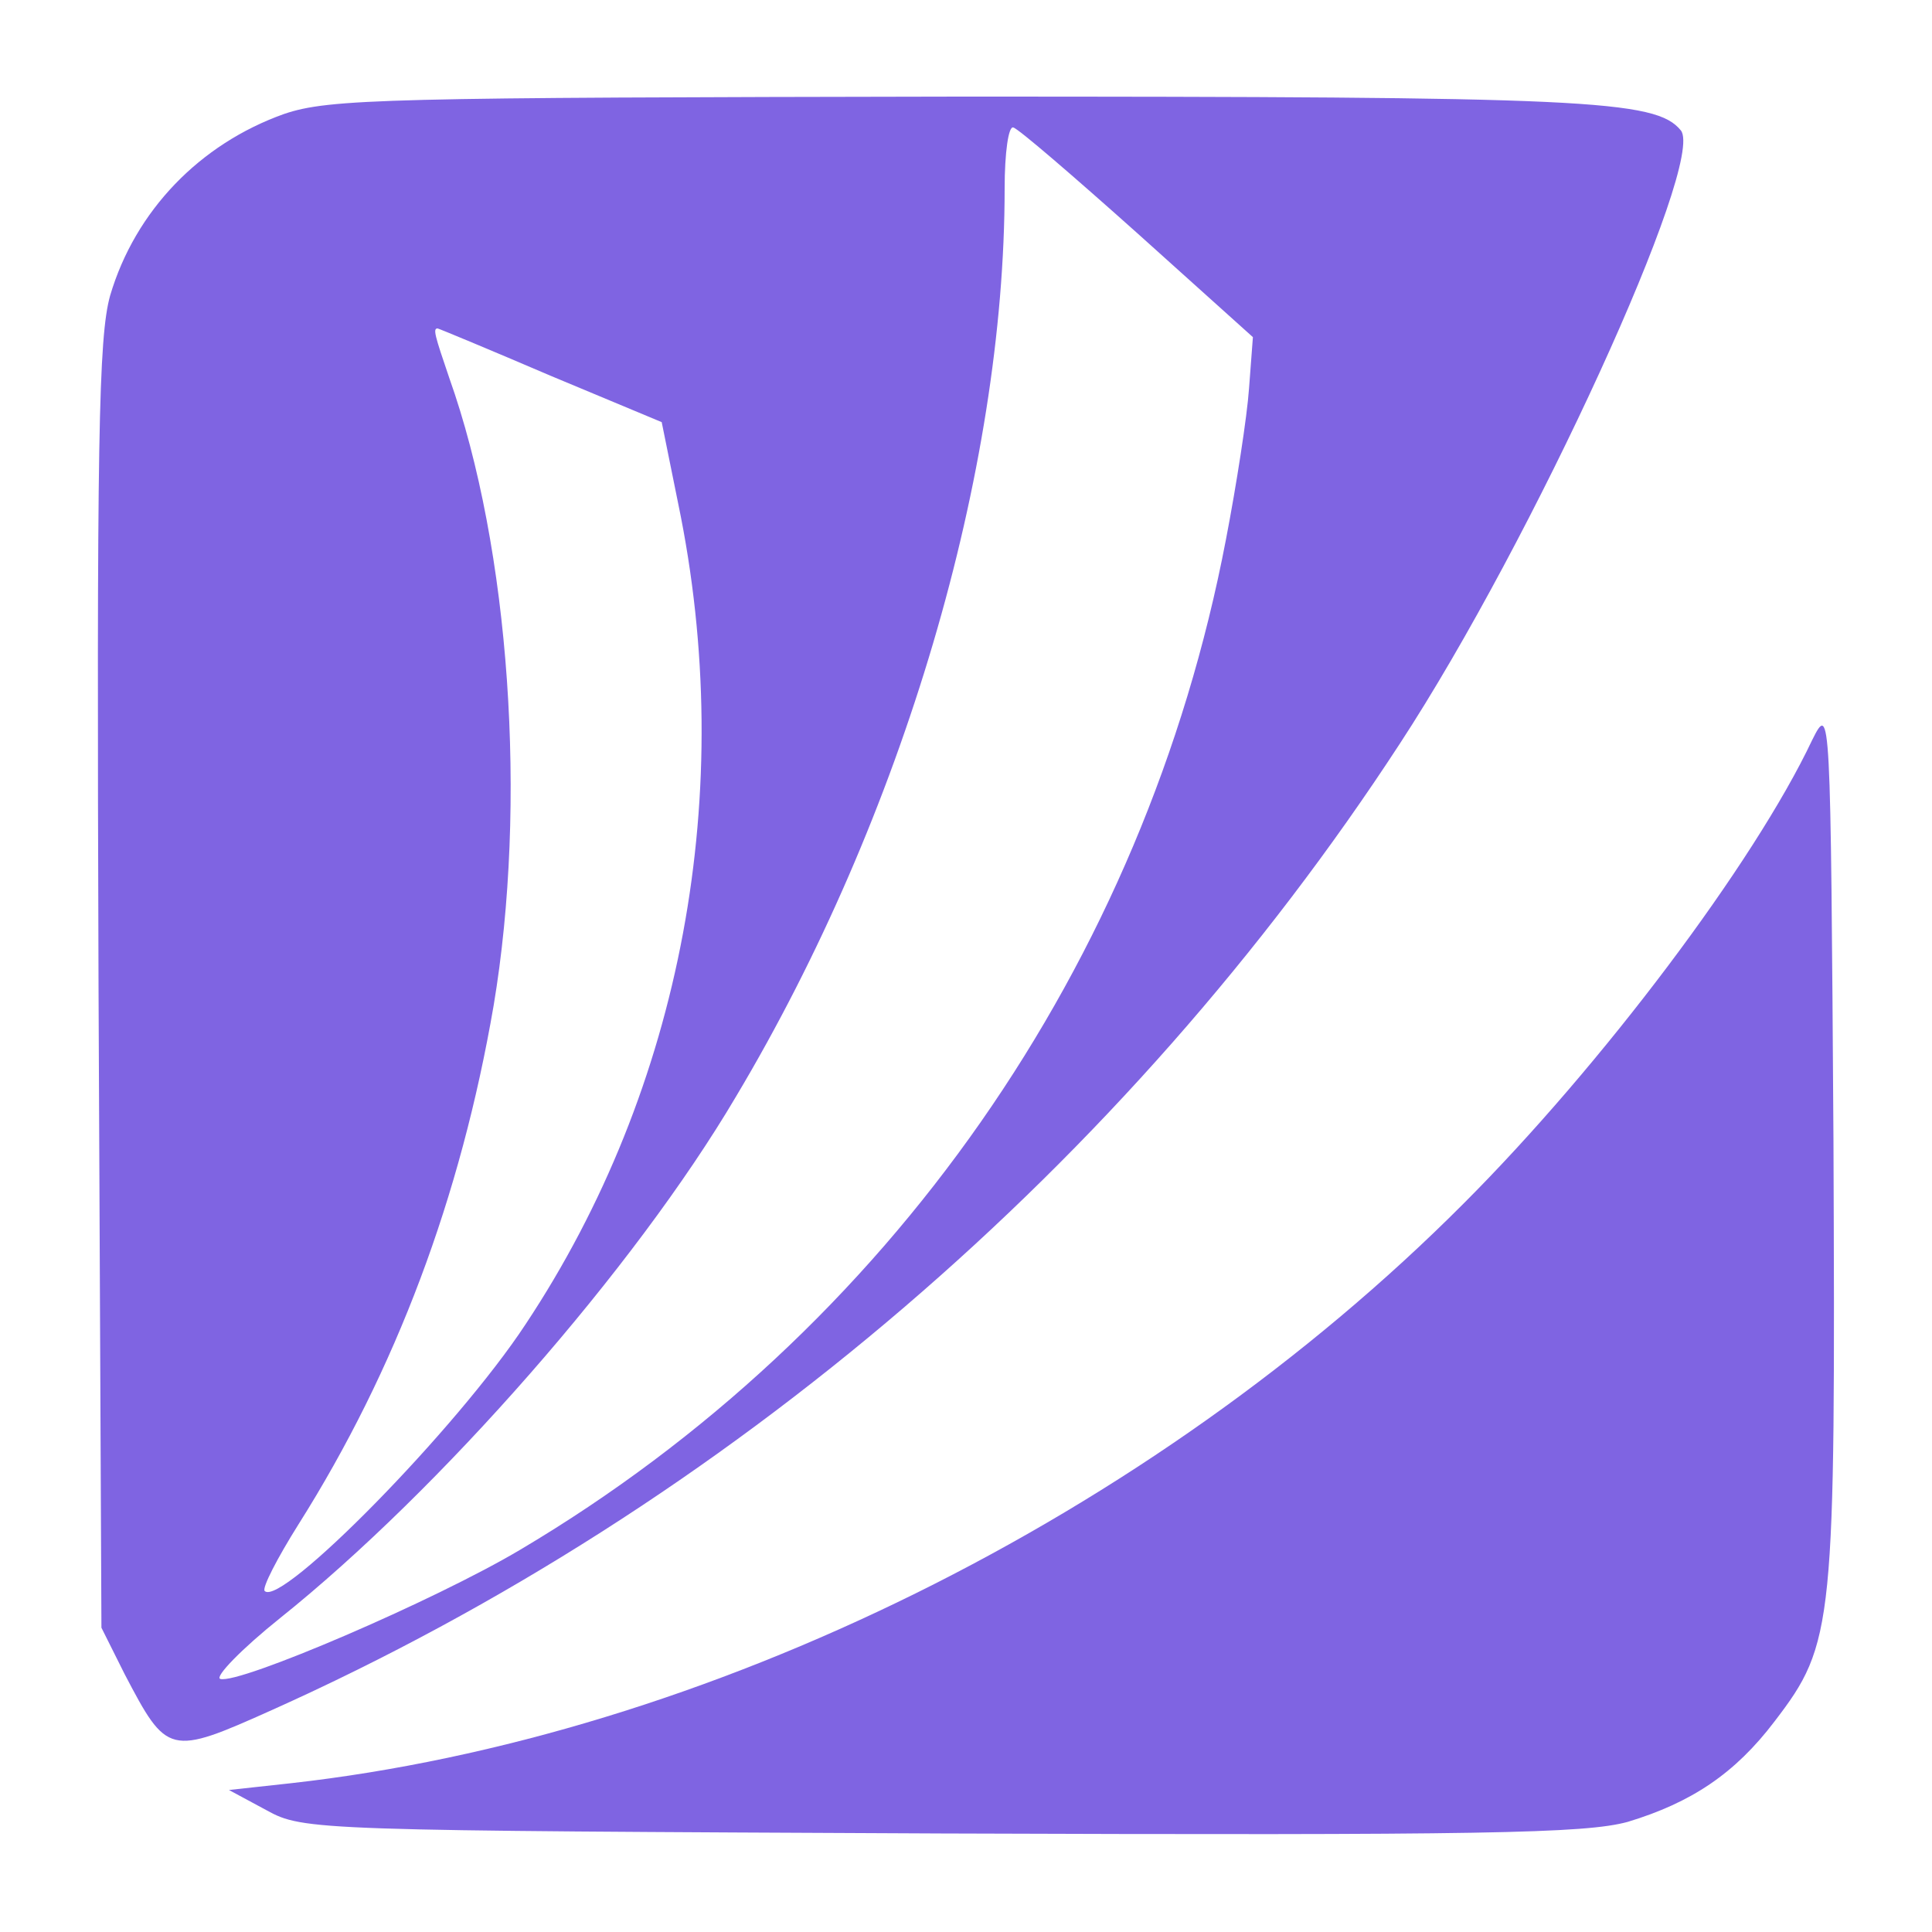
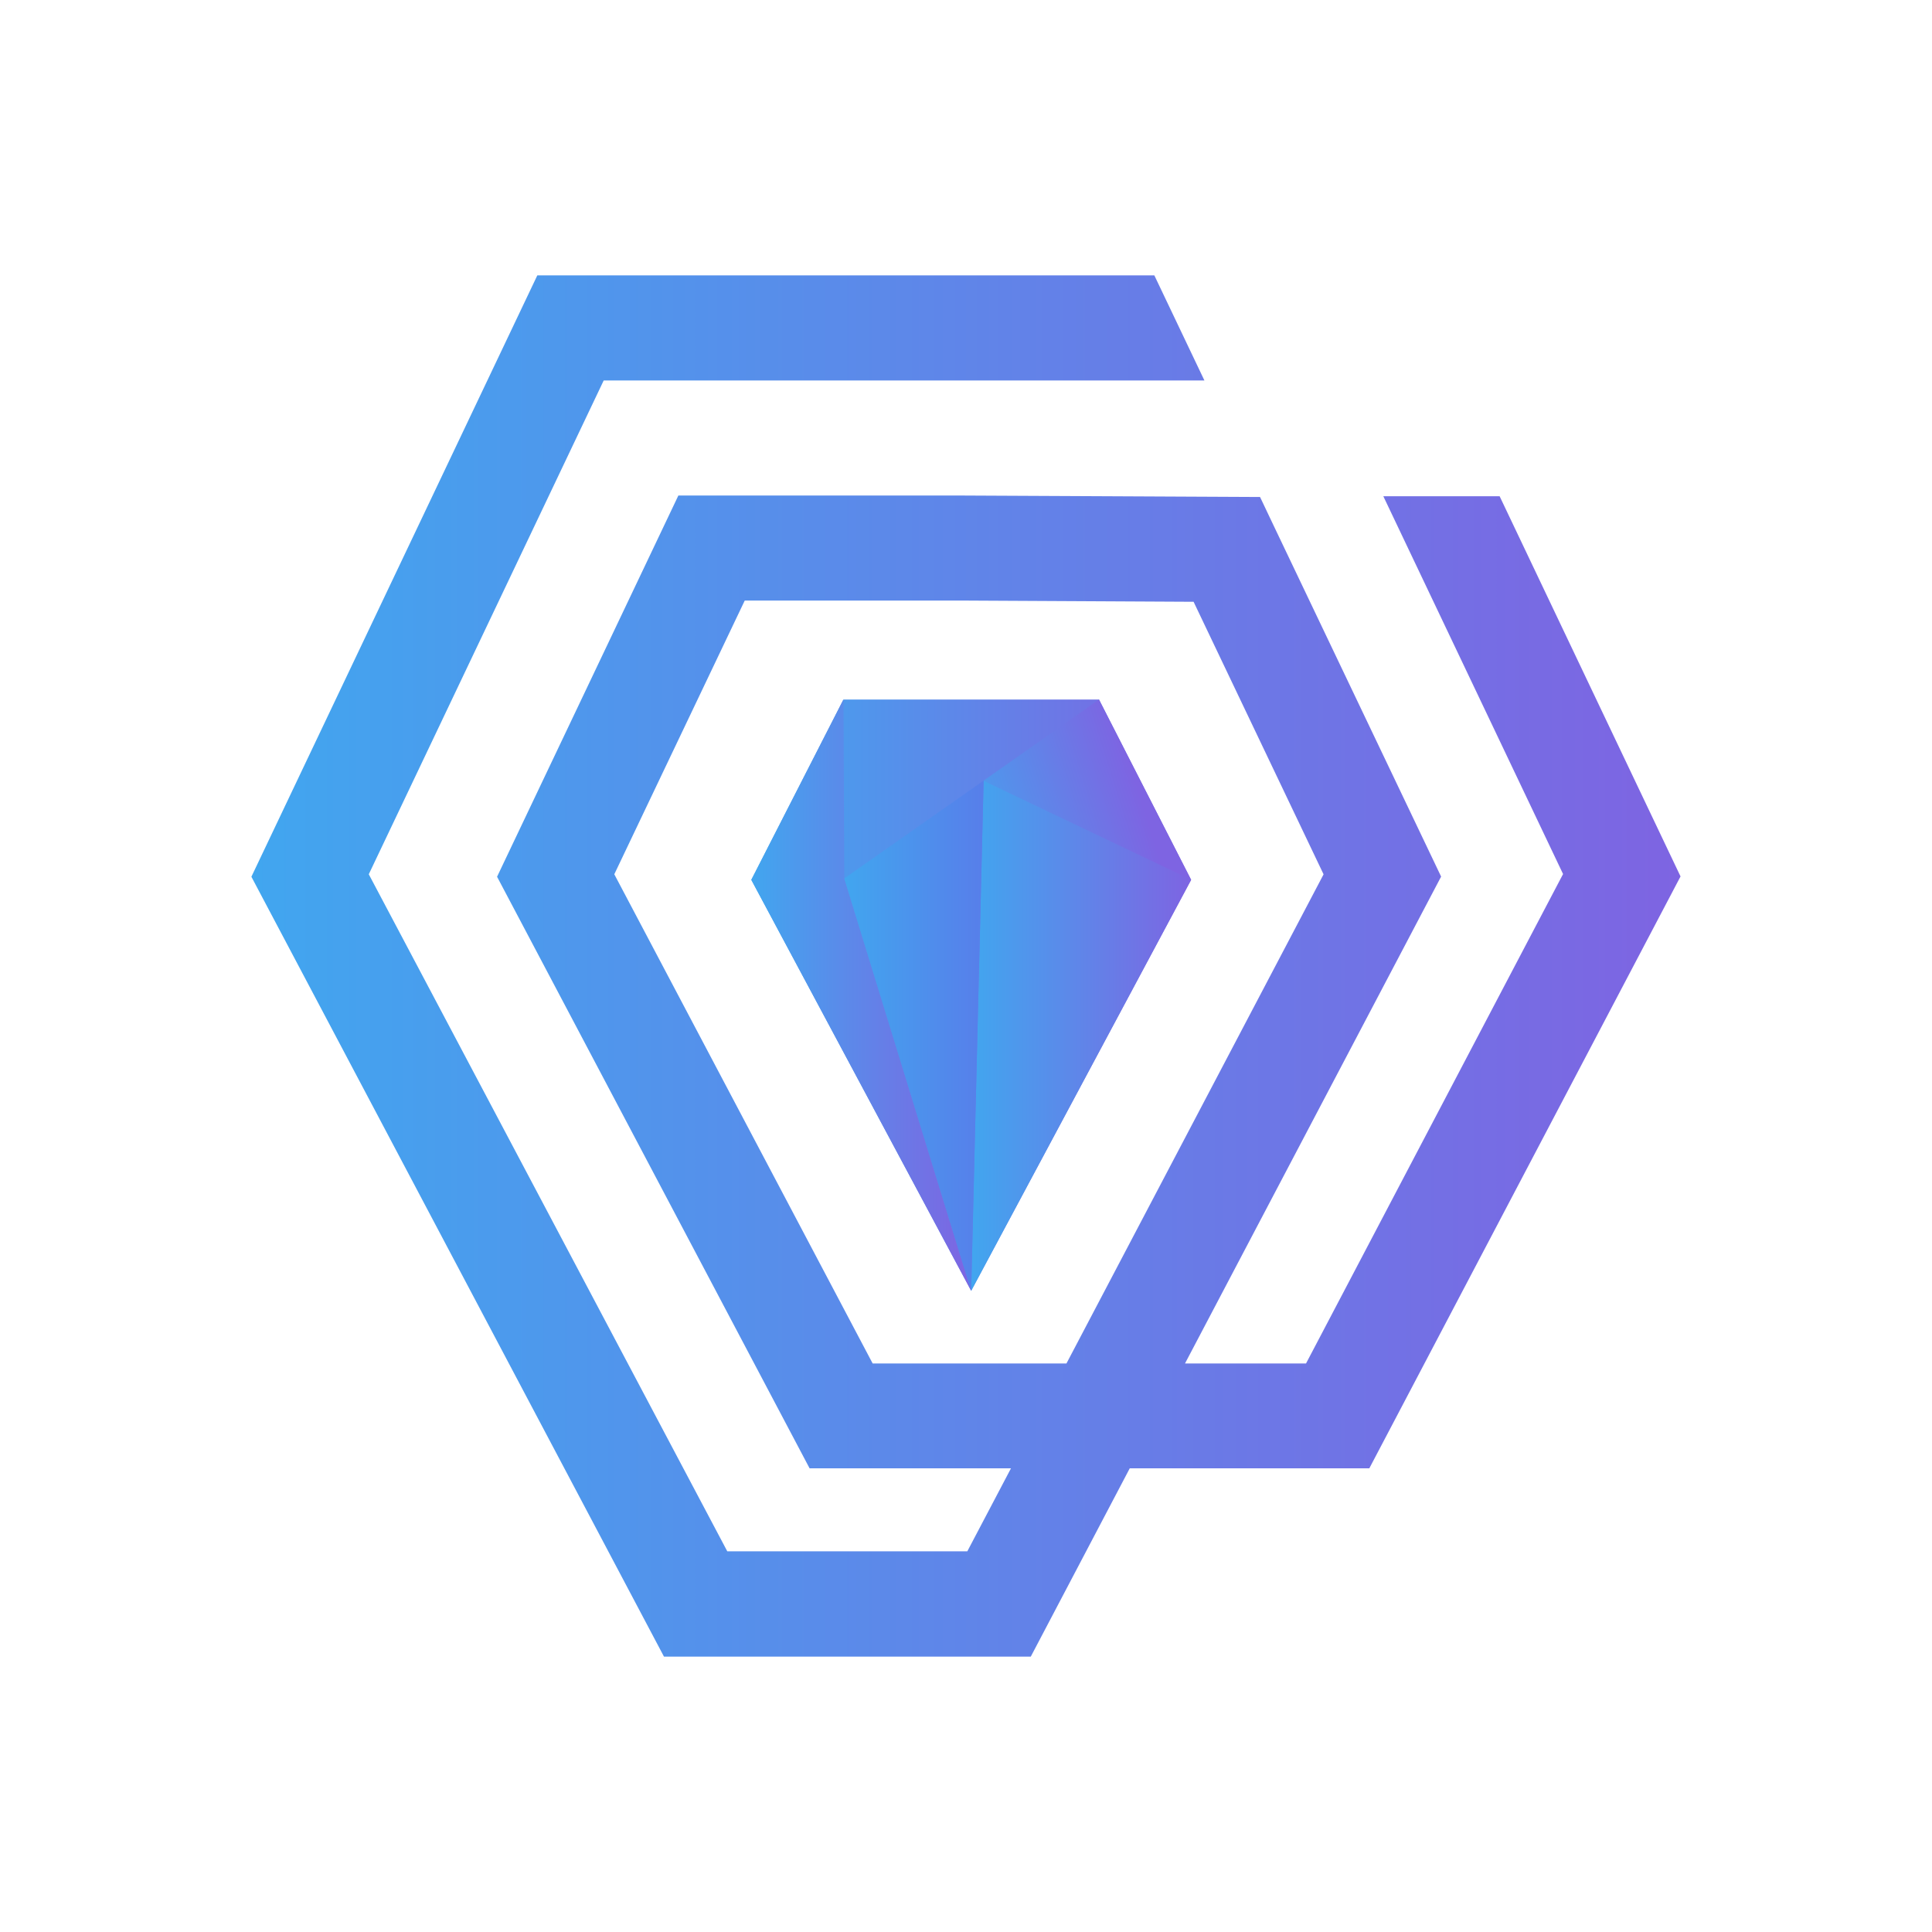
- <svg xmlns="http://www.w3.org/2000/svg" version="1.0" width="200pt" height="200pt" viewBox="0 0 200 200" preserveAspectRatio="xMidYMid meet">
-   <g transform="translate(0,200) scale(0.1,-0.1)" fill="#7F64E2" stroke="none">
-     <path d="M294 1882 c-87 -31 -154 -100 -180 -188 -12 -43 -14 -149 -12 -715 l3 -664 24 -48 c44 -84 46 -85 153 -37 470 211 884 566 1167 1000 138 211 317 603 291 635 -26 32 -99 35 -747 35 -592 -1 -652 -2 -699 -18z m884 -124 l119 -107 -4 -53 c-2 -29 -13 -100 -24 -157 -84 -439 -349 -819 -730 -1045 -89 -53 -292 -140 -311 -134 -6 2 22 31 62 63 165 132 367 362 472 540 173 290 278 647 278 940 0 37 4 65 9 63 5 -1 63 -51 129 -110z m-608 -147 l115 -48 17 -84 c62 -298 4 -606 -158 -850 -71 -108 -253 -293 -270 -276 -3 3 13 34 35 69 101 160 168 339 202 537 35 209 17 473 -46 650 -15 44 -17 51 -12 51 1 0 54 -22 117 -49z" />
-     <path d="M1876 1234 c-60 -127 -218 -337 -361 -480 -323 -324 -785 -552 -1214 -600 l-64 -7 39 -21 c38 -21 50 -21 698 -24 562 -2 667 0 711 12 66 20 111 50 152 104 62 81 63 98 61 601 -3 450 -3 453 -22 415z" />
-   </g>
+ <svg xmlns="http://www.w3.org/2000/svg" xmlns:xlink="http://www.w3.org/1999/xlink" id="e93a3768-b90b-4838-a0e1-55b4bf73b5cb" data-name="Слой 2" viewBox="0 0 250 250">
+   <defs>
+     <style>.b01b099f-b16c-446e-8e9a-d37f07b3b469{fill:url(#a51796bf-c82f-4f20-8d25-84f4d76cecd0);}.f819bcfc-386f-4663-8316-bd79959384cf{fill:url(#ab50543b-cdd7-472c-adf7-755958b2d3a1);}.bf8f7db4-6545-452d-953c-8e87d59cdcfb{fill:url(#ff7095fb-1dc8-497d-bc2c-f61b2557baba);}.b688b0df-2df3-4078-90f4-6ef96dc5a57f{fill:url(#b0cd47ea-8775-44ce-a0cb-2c3f57ce56da);}.a4ad1698-f29b-46b6-8046-988157fa113e{fill:url(#e48ddbce-e242-4953-bdf4-ce3833866a33);}.b67557d6-0dae-40fc-b7e3-4ad6dfae6f5a{fill:url(#ac527a1c-5bac-4d05-8cf5-7359ce93e7ed);}</style>
+     <linearGradient id="a51796bf-c82f-4f20-8d25-84f4d76cecd0" x1="-3870.16" y1="603.45" x2="-3813.25" y2="603.45" gradientTransform="translate(-3716.03 732.23) rotate(180)" gradientUnits="userSpaceOnUse">
+       <stop offset="0" stop-color="#7e64e2" />
+       <stop offset="1" stop-color="#41a6ef" />
+     </linearGradient>
+     <linearGradient id="ab50543b-cdd7-472c-adf7-755958b2d3a1" x1="-3841.7" y1="603.45" x2="-3813.25" y2="603.45" xlink:href="#a51796bf-c82f-4f20-8d25-84f4d76cecd0" />
+     <linearGradient id="ff7095fb-1dc8-497d-bc2c-f61b2557baba" x1="147.4" y1="102.43" x2="124.17" y2="109.76" gradientTransform="matrix(1, 0, 0, 1, 0, 0)" xlink:href="#a51796bf-c82f-4f20-8d25-84f4d76cecd0" />
+     <linearGradient id="b0cd47ea-8775-44ce-a0cb-2c3f57ce56da" x1="-3870.16" y1="598.21" x2="-3841.7" y2="598.21" xlink:href="#a51796bf-c82f-4f20-8d25-84f4d76cecd0" />
+     <linearGradient id="e48ddbce-e242-4953-bdf4-ce3833866a33" x1="109.24" y1="134.02" x2="127.28" y2="134.02" gradientUnits="userSpaceOnUse">
+       <stop offset="0" stop-color="#41a6ef" />
+       <stop offset="0.98" stop-color="#577fea" />
+     </linearGradient>
+     <linearGradient id="ac527a1c-5bac-4d05-8cf5-7359ce93e7ed" x1="-3933.53" y1="607.23" x2="-3748.54" y2="607.23" xlink:href="#a51796bf-c82f-4f20-8d25-84f4d76cecd0" />
+   </defs>
+   <polygon class="b01b099f-b16c-446e-8e9a-d37f07b3b469" points="125.67 167.03 154.13 113.85 142.21 90.52 125.67 90.52 109.14 90.52 97.22 113.85 125.67 167.03" />
+   <polygon class="f819bcfc-386f-4663-8316-bd79959384cf" points="125.67 167.03 97.22 113.85 109.14 90.52 109.25 113.67 125.67 167.03" />
+   <polygon class="bf8f7db4-6545-452d-953c-8e87d59cdcfb" points="127.28 101.01 142.21 90.52 154.13 113.85 127.28 101.01" />
+   <polygon class="b688b0df-2df3-4078-90f4-6ef96dc5a57f" points="125.67 167.03 127.28 101.01 154.13 113.85 125.67 167.03" />
+   <polygon class="a4ad1698-f29b-46b6-8046-988157fa113e" points="109.25 113.67 127.28 101.01 125.67 167.03 109.25 113.67" />
+   <path class="b67557d6-0dae-40fc-b7e3-4ad6dfae6f5a" d="M85.92,214.37h47.46L146.19,190h31l40.27-76.59-23.41-49.2H179l23.26,48.89L169,176.43H153.34l33.14-63L164.76,67.91h0l-1.71-3.6-38.88-.19H87.78L64.32,113.45,104.76,190h26.06l-5.65,10.74H94.11L47.72,113.13l30.4-63.9h77.73l-6.48-13.6H69.53l-37,77.82Zm27-37.94-33.43-63.3L96.37,77.71h27.76l30.32.16,16.82,35.27L138,176.43Z" />
</svg>
